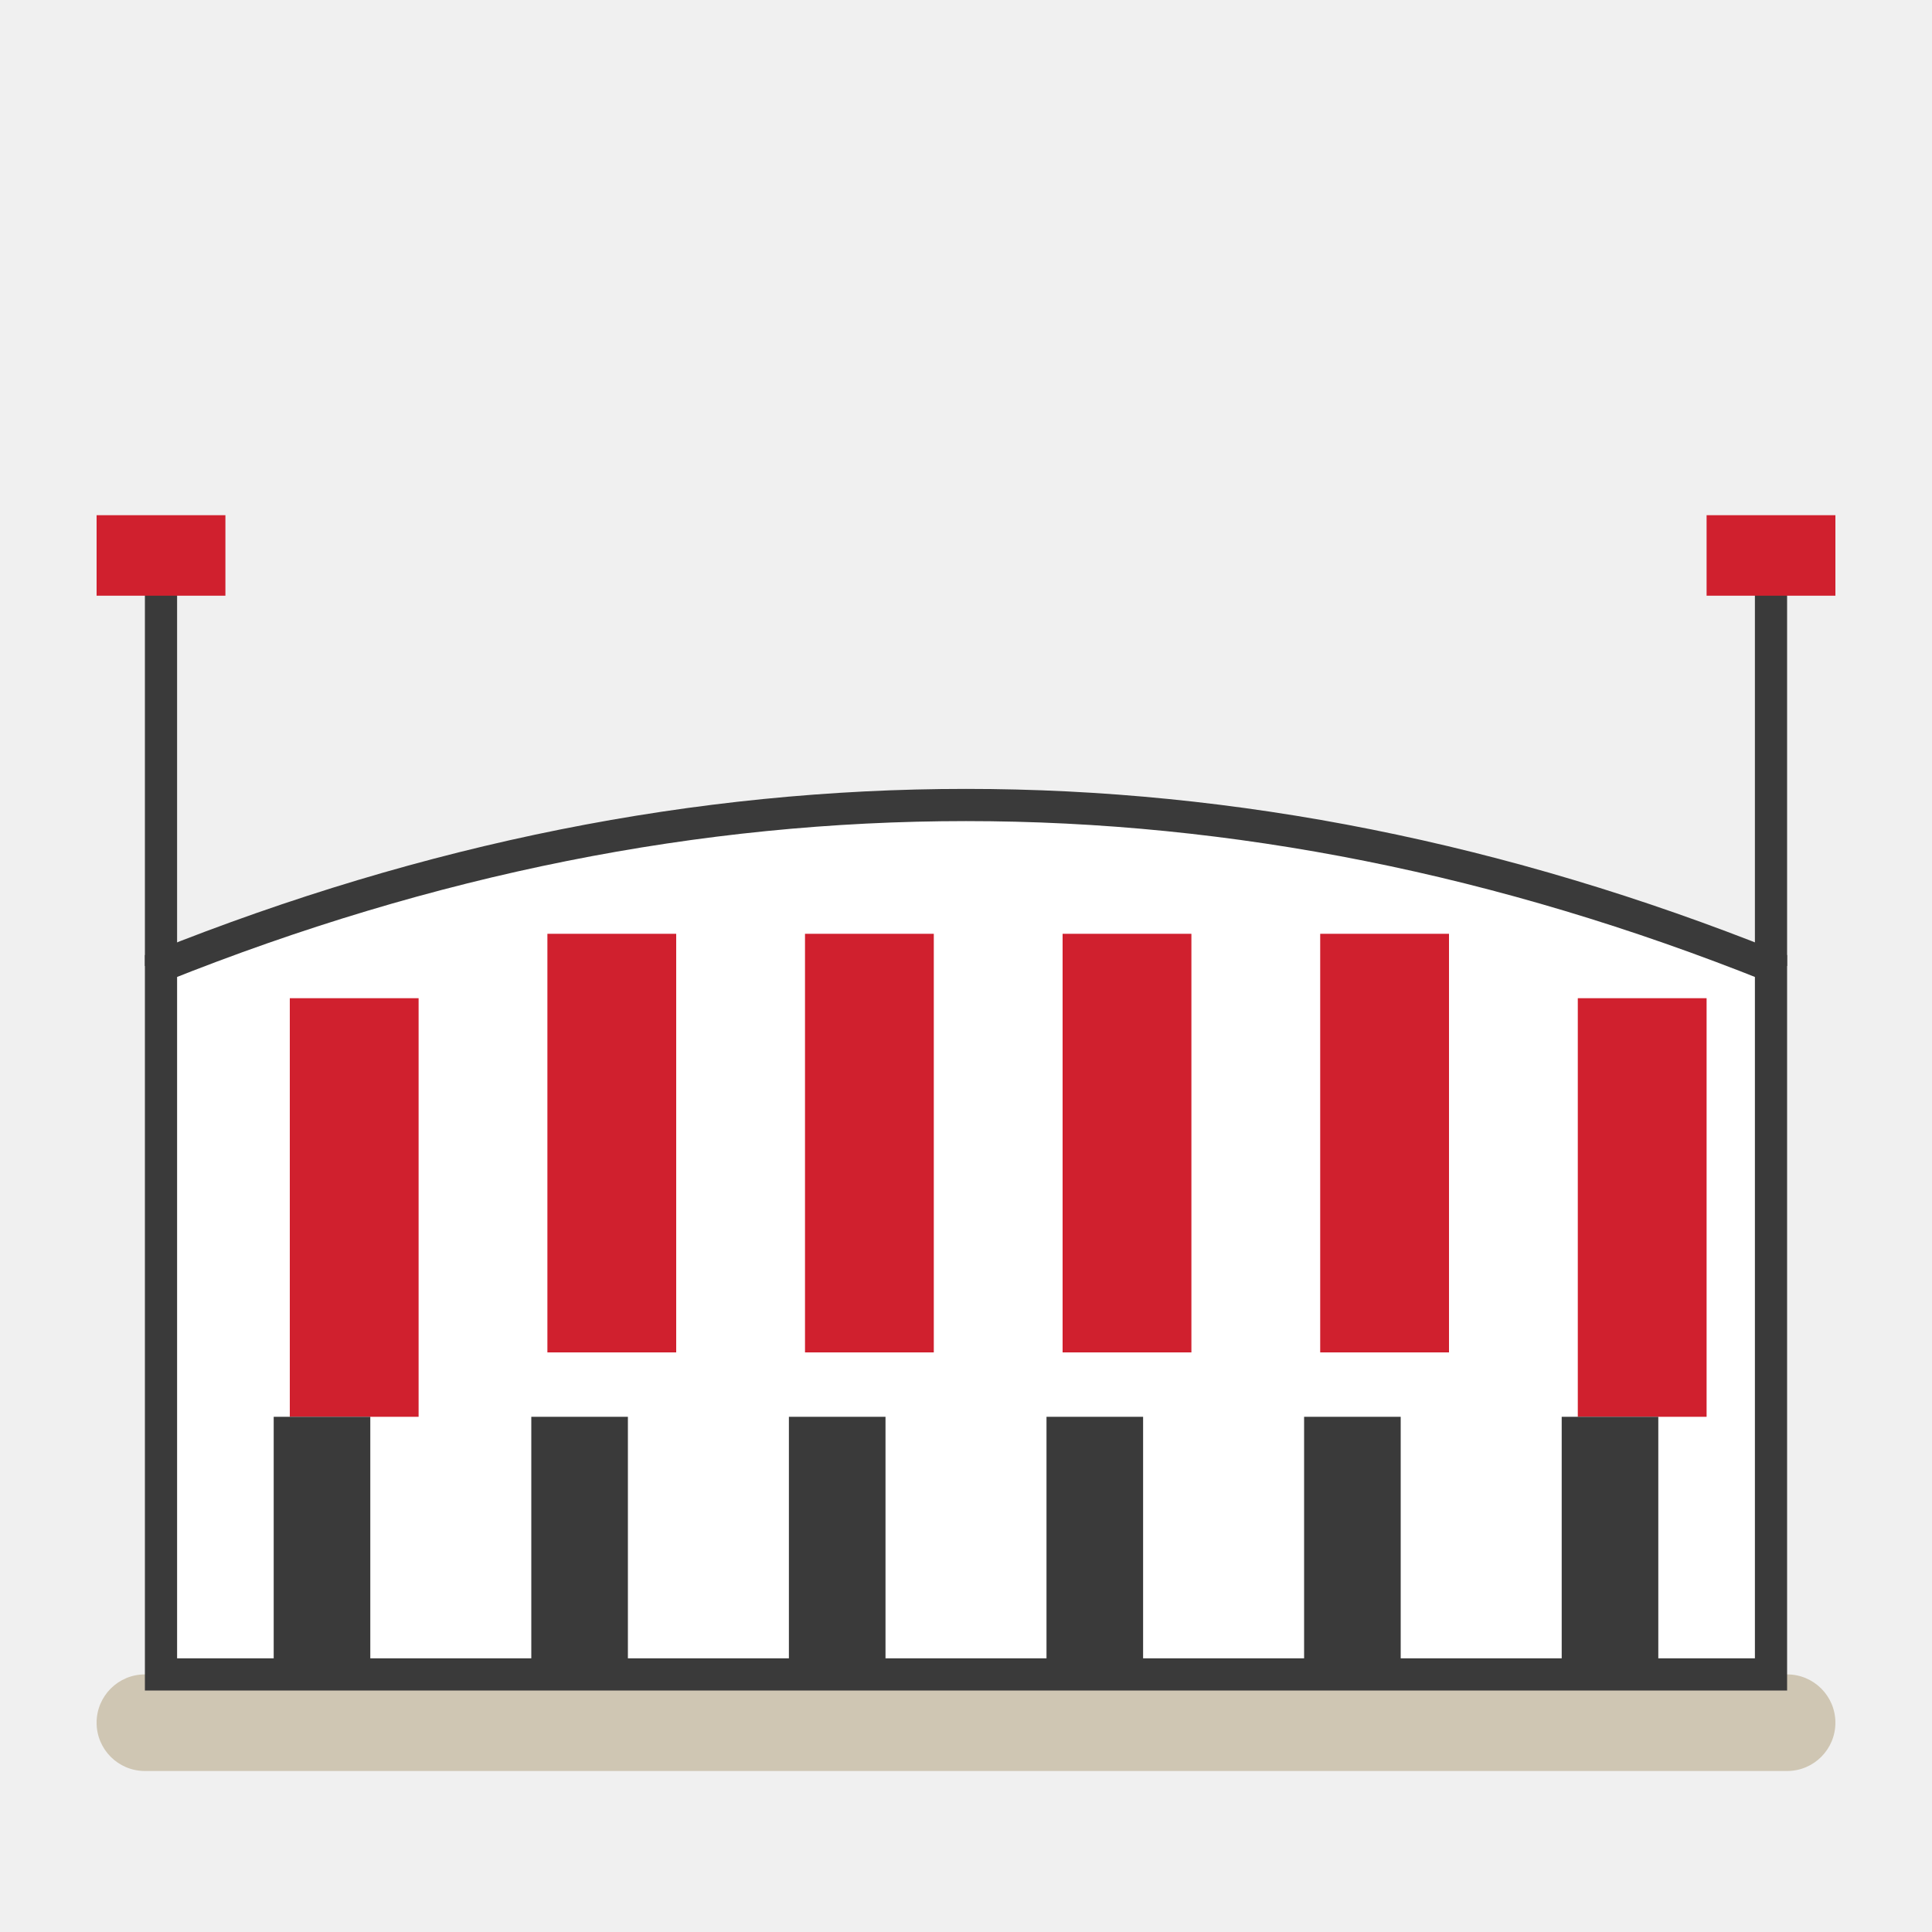
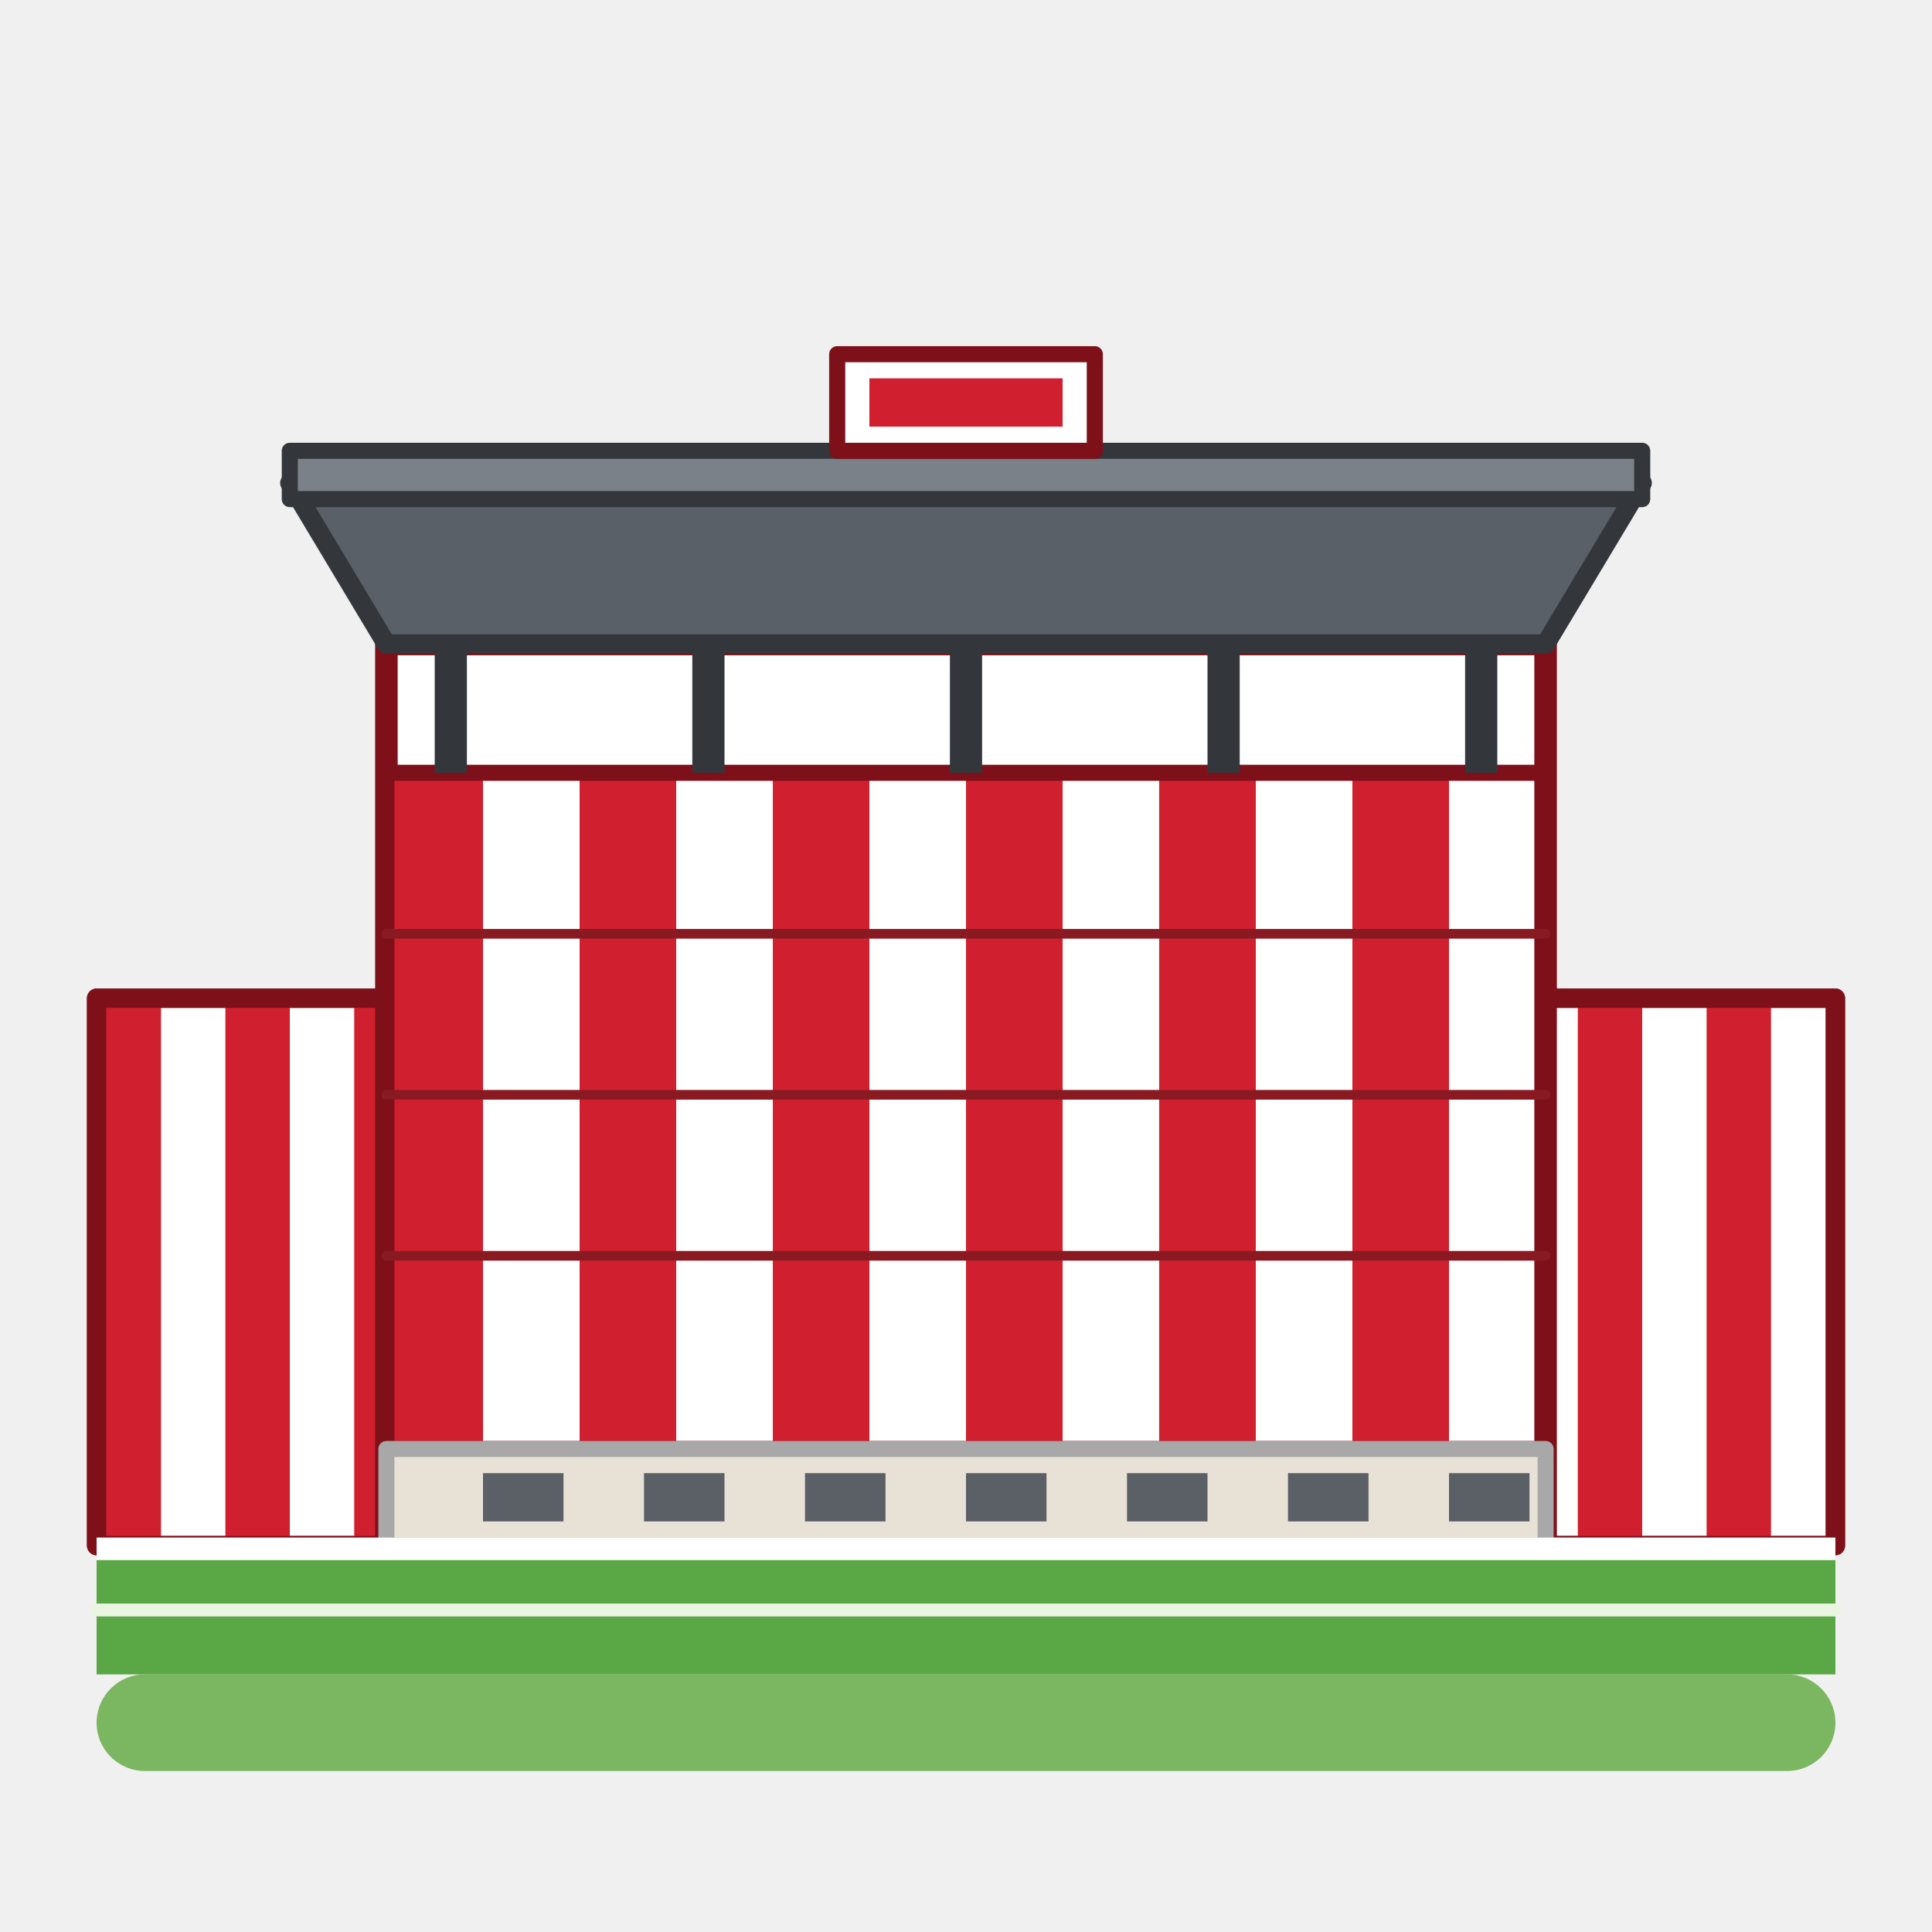
<svg xmlns="http://www.w3.org/2000/svg" viewBox="0 0 120 120">
-   <rect x="6" y="104" width="108" height="6" rx="3" fill="#cfc6b3" />
-   <path d="M10 104 V60 Q60 40 110 60 V104 Z" fill="#ffffff" stroke="#3a3a3a" stroke-width="2" />
-   <rect x="18" y="62" width="8" height="26" fill="#d0202e" />
-   <rect x="34" y="58" width="8" height="26" fill="#d0202e" />
-   <rect x="50" y="58" width="8" height="26" fill="#d0202e" />
-   <rect x="66" y="58" width="8" height="26" fill="#d0202e" />
-   <rect x="82" y="58" width="8" height="26" fill="#d0202e" />
-   <rect x="98" y="62" width="8" height="26" fill="#d0202e" />
-   <g fill="#3a3a3a">
-     <rect x="17" y="88" width="6" height="16" rx="0" fill="#3a3a3a" />
-     <rect x="33" y="88" width="6" height="16" rx="0" fill="#3a3a3a" />
-     <rect x="49" y="88" width="6" height="16" rx="0" fill="#3a3a3a" />
-     <rect x="65" y="88" width="6" height="16" rx="0" fill="#3a3a3a" />
-     <rect x="81" y="88" width="6" height="16" rx="0" fill="#3a3a3a" />
-     <rect x="97" y="88" width="6" height="16" rx="0" fill="#3a3a3a" />
-   </g>
-   <g stroke="#3a3a3a" stroke-width="2">
-     <line x1="10" y1="60" x2="10" y2="36" />
-     <line x1="110" y1="60" x2="110" y2="36" />
-   </g>
-   <g fill="#d0202e">
-     <rect x="6" y="32" width="8" height="5" />
-     <rect x="106" y="32" width="8" height="5" />
-   </g>
+   <rect x="6" y="104" width="108" height="6" rx="3" fill="#7bb661" />
+   <rect x="6" y="62" width="24" height="34" fill="#ffffff" stroke="#7e1019" stroke-width="1.2" stroke-linejoin="round" />
+   <rect x="6" y="62" width="4" height="34" fill="#d0202f" />
+   <rect x="14" y="62" width="4" height="34" fill="#d0202f" />
+   <rect x="22" y="62" width="4" height="34" fill="#d0202f" />
+   <rect x="6" y="62" width="24" height="34" fill="none" stroke="#7e1019" stroke-width="1.2" stroke-linejoin="round" />
+   <rect x="90" y="62" width="24" height="34" fill="#ffffff" stroke="#7e1019" stroke-width="1.2" stroke-linejoin="round" />
+   <rect x="90" y="62" width="4" height="34" fill="#d0202f" />
+   <rect x="98" y="62" width="4" height="34" fill="#d0202f" />
+   <rect x="106" y="62" width="4" height="34" fill="#d0202f" />
+   <rect x="90" y="62" width="24" height="34" fill="none" stroke="#7e1019" stroke-width="1.2" stroke-linejoin="round" />
+   <rect x="24" y="40" width="72" height="56" fill="#ffffff" stroke="#7e1019" stroke-width="1.4" stroke-linejoin="round" />
+   <rect x="24" y="48" width="6" height="42" fill="#d0202f" />
+   <rect x="36" y="48" width="6" height="42" fill="#d0202f" />
+   <rect x="48" y="48" width="6" height="42" fill="#d0202f" />
+   <rect x="60" y="48" width="6" height="42" fill="#d0202f" />
+   <rect x="72" y="48" width="6" height="42" fill="#d0202f" />
+   <rect x="84" y="48" width="6" height="42" fill="#d0202f" />
+   <rect x="24" y="48" width="72" height="42" fill="none" stroke="#7e1019" stroke-width="1" stroke-linejoin="round" />
+   <line x1="24" y1="58" x2="96" y2="58" stroke="#8a1a22" stroke-width="0.6" stroke-linecap="round" />
+   <line x1="24" y1="68" x2="96" y2="68" stroke="#8a1a22" stroke-width="0.6" stroke-linecap="round" />
+   <line x1="24" y1="78" x2="96" y2="78" stroke="#8a1a22" stroke-width="0.6" stroke-linecap="round" />
+   <rect x="24" y="90" width="72" height="6" fill="#e8e2d6" stroke="#a8a8a8" stroke-width="1" stroke-linejoin="round" />
+   <rect x="30" y="91.5" width="5" height="3" fill="#5b5f66" />
+   <rect x="40" y="91.5" width="5" height="3" fill="#5b5f66" />
+   <rect x="50" y="91.5" width="5" height="3" fill="#5b5f66" />
+   <rect x="60" y="91.5" width="5" height="3" fill="#5b5f66" />
+   <rect x="70" y="91.5" width="5" height="3" fill="#5b5f66" />
+   <rect x="80" y="91.5" width="5" height="3" fill="#5b5f66" />
+   <rect x="90" y="91.5" width="5" height="3" fill="#5b5f66" />
+   <path d="M18 30 L102 30 L96 40 L24 40Z" fill="#5a6068" stroke="#33373c" stroke-width="1.2" stroke-linejoin="round" />
+   <rect x="18" y="28" width="84" height="3" fill="#7a8189" stroke="#33373c" stroke-width="1" stroke-linejoin="round" />
+   <rect x="27" y="40" width="2" height="8" fill="#33373c" />
+   <rect x="43" y="40" width="2" height="8" fill="#33373c" />
+   <rect x="59" y="40" width="2" height="8" fill="#33373c" />
+   <rect x="75" y="40" width="2" height="8" fill="#33373c" />
+   <rect x="91" y="40" width="2" height="8" fill="#33373c" />
+   <rect x="52" y="22" width="16" height="6" fill="#ffffff" stroke="#7e1019" stroke-width="1" stroke-linejoin="round" />
+   <rect x="54" y="23.5" width="12" height="3" fill="#d0202f" />
+   <rect x="6" y="96" width="108" height="8" fill="#5aa845" />
+   <line x1="6" y1="100" x2="114" y2="100" stroke="#e9f5e1" stroke-width="0.8" stroke-linecap="round" />
+   <rect x="6" y="95.5" width="108" height="1.4" fill="#ffffff" />
</svg>
